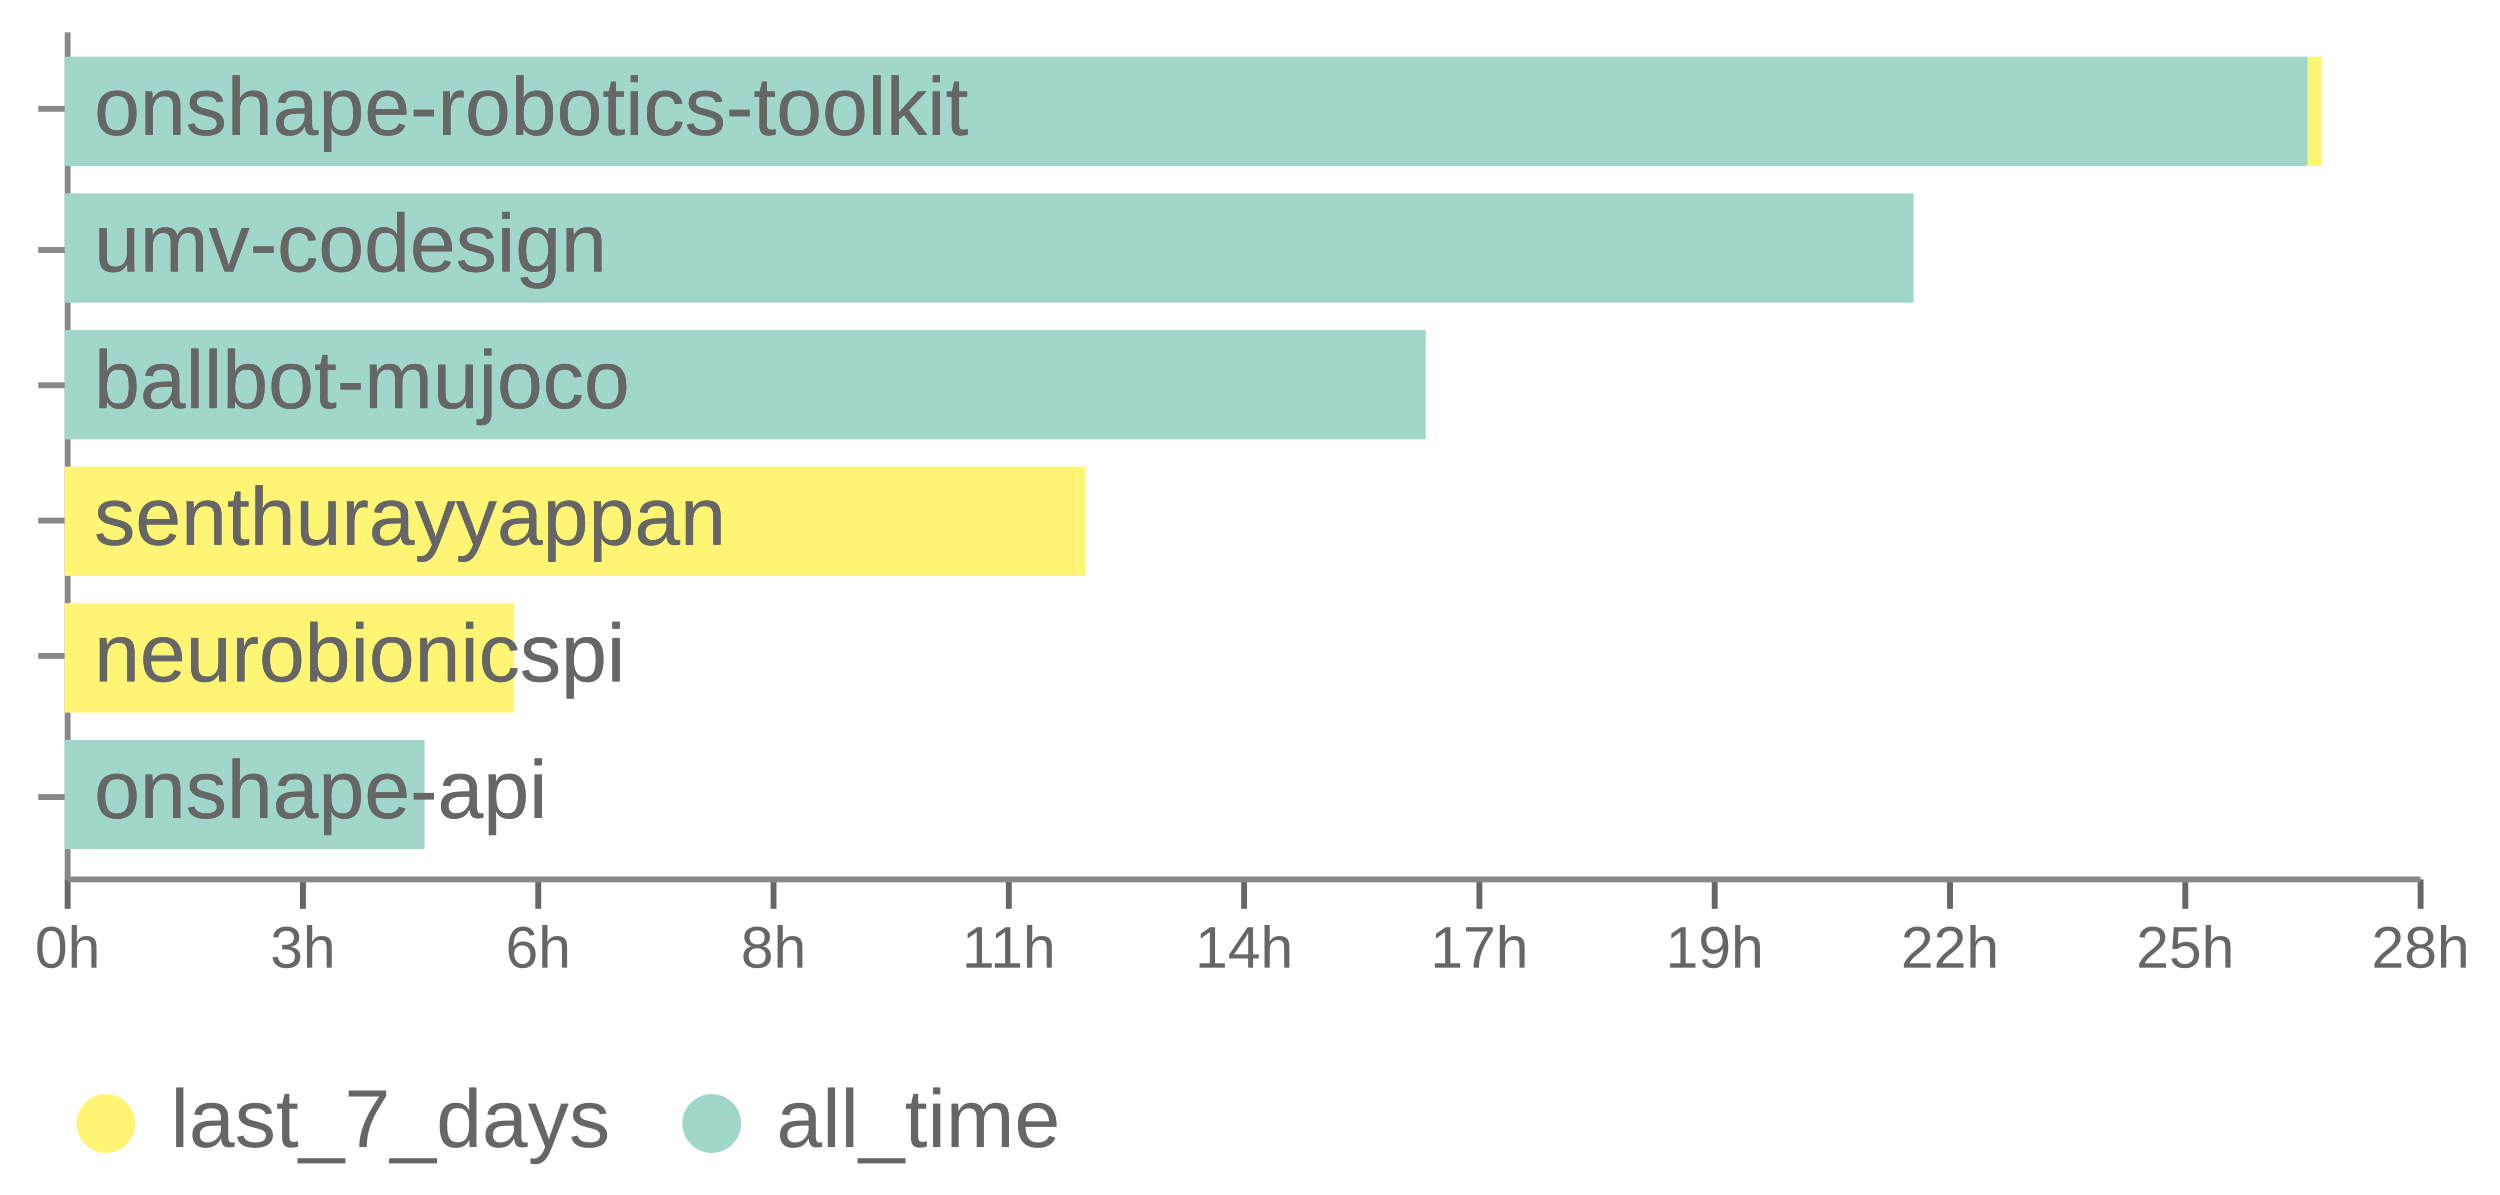
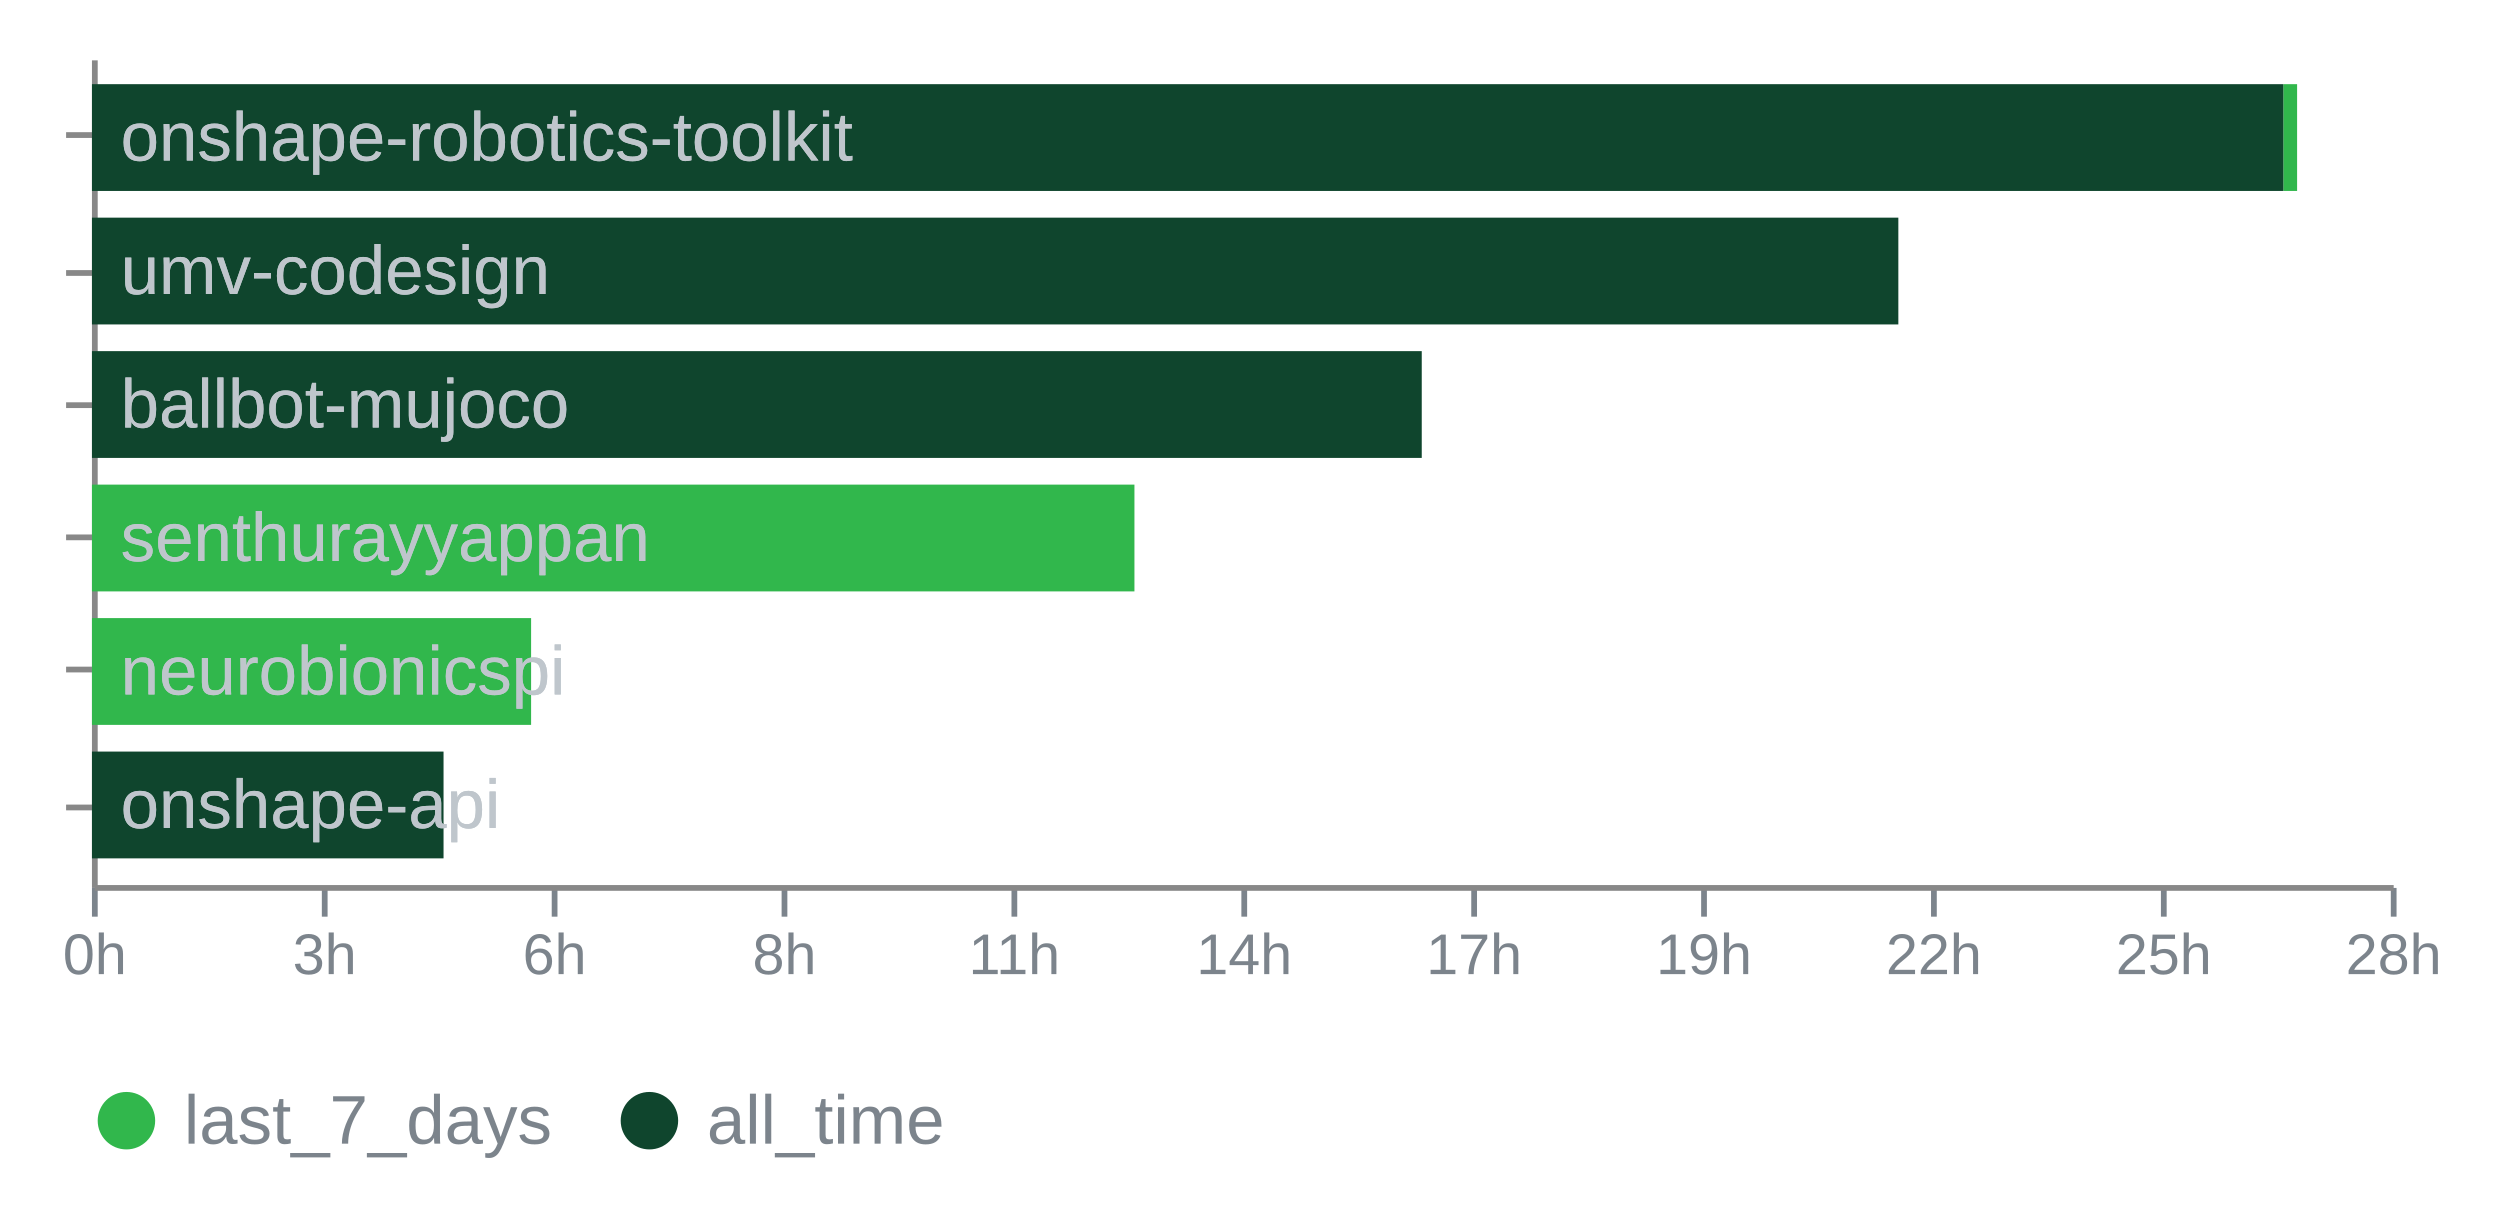
- <svg xmlns="http://www.w3.org/2000/svg" version="1.1" class="marks" width="425" height="203" viewBox="0 0 425 203">
-   <g fill="none" stroke-miterlimit="10" transform="translate(11,5)">
+ <svg xmlns="http://www.w3.org/2000/svg" version="1.1" class="marks" width="435" height="211" viewBox="0 0 435 211">
+   <g fill="none" stroke-miterlimit="10" transform="translate(16,10)">
    <g class="mark-group role-frame root" role="graphics-object" aria-roledescription="group mark container">
      <g transform="translate(0,0)">
        <path class="background" aria-hidden="true" d="M0,0h400v144h-400Z" />
        <g>
          <g class="mark-group role-axis" role="graphics-symbol" aria-roledescription="axis" aria-label="Y-axis for a discrete scale with 6 values: onshape-robotics-toolkit, umv-codesign, ballbot-mujoco, senthurayyappan, neurobionicspi, onshape-api">
            <g transform="translate(0.5,0.5)">
              <path class="background" aria-hidden="true" d="M0,0h0v0h0Z" pointer-events="none" />
              <g>
                <g class="mark-rule role-axis-tick" pointer-events="none">
                  <line transform="translate(0,13)" x2="-5" y2="0" stroke="#888" stroke-width="1" opacity="1" />
                  <line transform="translate(0,37)" x2="-5" y2="0" stroke="#888" stroke-width="1" opacity="1" />
                  <line transform="translate(0,60)" x2="-5" y2="0" stroke="#888" stroke-width="1" opacity="1" />
                  <line transform="translate(0,83)" x2="-5" y2="0" stroke="#888" stroke-width="1" opacity="1" />
                  <line transform="translate(0,106)" x2="-5" y2="0" stroke="#888" stroke-width="1" opacity="1" />
                  <line transform="translate(0,130)" x2="-5" y2="0" stroke="#888" stroke-width="1" opacity="1" />
                </g>
                <g class="mark-rule role-axis-domain" pointer-events="none">
                  <line transform="translate(0,0)" x2="0" y2="144" stroke="#888" stroke-width="1" opacity="1" />
                </g>
              </g>
              <path class="foreground" aria-hidden="true" d="" pointer-events="none" display="none" />
            </g>
          </g>
          <g class="mark-rect role-mark" role="graphics-symbol" aria-roledescription="rect mark container">
-             <path d="M381.296,4.645h2.4v18.581h-2.4Z" fill="#FFF574" />
-             <path d="M0,4.645h381.296v18.581h-381.296Z" fill="#A1D6CB" />
-             <path d="M314.312,27.871h0v18.581h0Z" fill="#FFF574" />
-             <path d="M0,27.871h314.312v18.581h-314.312Z" fill="#A1D6CB" />
-             <path d="M231.384,51.097h0v18.581h0Z" fill="#FFF574" />
-             <path d="M0,51.097h231.384v18.581h-231.384Z" fill="#A1D6CB" />
-             <path d="M0,74.323h173.556v18.581h-173.556Z" fill="#FFF574" />
-             <path d="M0,74.323h0v18.581h0Z" fill="#A1D6CB" />
-             <path d="M0,97.548h76.412v18.581h-76.412Z" fill="#FFF574" />
-             <path d="M0,97.548h0v18.581h0Z" fill="#A1D6CB" />
-             <path d="M61.176,120.774h0v18.581h0Z" fill="#FFF574" />
-             <path d="M0,120.774h61.176v18.581h-61.176Z" fill="#A1D6CB" />
+             <path d="M381.296,4.645h2.4v18.581h-2.4Z" fill="#31b74c" />
+             <path d="M0,4.645h381.296v18.581h-381.296Z" fill="#0f452d" />
+             <path d="M314.312,27.871h0v18.581h0Z" fill="#31b74c" />
+             <path d="M0,27.871h314.312v18.581h-314.312Z" fill="#0f452d" />
+             <path d="M231.384,51.097h0v18.581h0Z" fill="#31b74c" />
+             <path d="M0,51.097h231.384v18.581h-231.384Z" fill="#0f452d" />
+             <path d="M0,74.323h181.392v18.581h-181.392Z" fill="#31b74c" />
+             <path d="M0,74.323h0v18.581h0Z" fill="#0f452d" />
+             <path d="M0,97.548h76.412v18.581h-76.412Z" fill="#31b74c" />
+             <path d="M0,97.548h0v18.581h0Z" fill="#0f452d" />
+             <path d="M61.176,120.774h0v18.581h0Z" fill="#31b74c" />
+             <path d="M0,120.774h61.176v18.581h-61.176Z" fill="#0f452d" />
          </g>
          <g class="mark-text role-mark" role="graphics-object" aria-roledescription="text mark container">
-             <text text-anchor="start" transform="translate(5,17.93548)" font-family="Arial, sans-serif" font-size="14px" fill="#666666">onshape-robotics-toolkit</text>
-             <text text-anchor="start" transform="translate(5,17.93548)" font-family="Arial, sans-serif" font-size="14px" fill="#666666">onshape-robotics-toolkit</text>
-             <text text-anchor="start" transform="translate(5,41.16129)" font-family="Arial, sans-serif" font-size="14px" fill="#666666">umv-codesign</text>
-             <text text-anchor="start" transform="translate(5,41.16129)" font-family="Arial, sans-serif" font-size="14px" fill="#666666">umv-codesign</text>
-             <text text-anchor="start" transform="translate(5,64.3871)" font-family="Arial, sans-serif" font-size="14px" fill="#666666">ballbot-mujoco</text>
-             <text text-anchor="start" transform="translate(5,64.3871)" font-family="Arial, sans-serif" font-size="14px" fill="#666666">ballbot-mujoco</text>
-             <text text-anchor="start" transform="translate(5,87.6129)" font-family="Arial, sans-serif" font-size="14px" fill="#666666">senthurayyappan</text>
-             <text text-anchor="start" transform="translate(5,87.6129)" font-family="Arial, sans-serif" font-size="14px" fill="#666666">senthurayyappan</text>
-             <text text-anchor="start" transform="translate(5,110.8387)" font-family="Arial, sans-serif" font-size="14px" fill="#666666">neurobionicspi</text>
-             <text text-anchor="start" transform="translate(5,110.8387)" font-family="Arial, sans-serif" font-size="14px" fill="#666666">neurobionicspi</text>
-             <text text-anchor="start" transform="translate(5,134.0645)" font-family="Arial, sans-serif" font-size="14px" fill="#666666">onshape-api</text>
-             <text text-anchor="start" transform="translate(5,134.0645)" font-family="Arial, sans-serif" font-size="14px" fill="#666666">onshape-api</text>
+             <text text-anchor="start" transform="translate(5,17.93548)" font-family="Arial, sans-serif" font-size="12px" fill="#bfc6cc">onshape-robotics-toolkit</text>
+             <text text-anchor="start" transform="translate(5,17.93548)" font-family="Arial, sans-serif" font-size="12px" fill="#bfc6cc">onshape-robotics-toolkit</text>
+             <text text-anchor="start" transform="translate(5,41.16129)" font-family="Arial, sans-serif" font-size="12px" fill="#bfc6cc">umv-codesign</text>
+             <text text-anchor="start" transform="translate(5,41.16129)" font-family="Arial, sans-serif" font-size="12px" fill="#bfc6cc">umv-codesign</text>
+             <text text-anchor="start" transform="translate(5,64.3871)" font-family="Arial, sans-serif" font-size="12px" fill="#bfc6cc">ballbot-mujoco</text>
+             <text text-anchor="start" transform="translate(5,64.3871)" font-family="Arial, sans-serif" font-size="12px" fill="#bfc6cc">ballbot-mujoco</text>
+             <text text-anchor="start" transform="translate(5,87.6129)" font-family="Arial, sans-serif" font-size="12px" fill="#bfc6cc">senthurayyappan</text>
+             <text text-anchor="start" transform="translate(5,87.6129)" font-family="Arial, sans-serif" font-size="12px" fill="#bfc6cc">senthurayyappan</text>
+             <text text-anchor="start" transform="translate(5,110.8387)" font-family="Arial, sans-serif" font-size="12px" fill="#bfc6cc">neurobionicspi</text>
+             <text text-anchor="start" transform="translate(5,110.8387)" font-family="Arial, sans-serif" font-size="12px" fill="#bfc6cc">neurobionicspi</text>
+             <text text-anchor="start" transform="translate(5,134.0645)" font-family="Arial, sans-serif" font-size="12px" fill="#bfc6cc">onshape-api</text>
+             <text text-anchor="start" transform="translate(5,134.0645)" font-family="Arial, sans-serif" font-size="12px" fill="#bfc6cc">onshape-api</text>
          </g>
          <g class="mark-group role-legend" role="graphics-symbol" aria-roledescription="legend" aria-label="Symbol legend for fill color with 2 values: last_7_days, all_time">
            <g transform="translate(0,179)">
-               <path class="background" aria-hidden="true" d="M0,0h170v14h-170Z" pointer-events="none" />
+               <path class="background" aria-hidden="true" d="M0,0h149v12h-149Z" pointer-events="none" />
              <g>
                <g class="mark-group role-legend-entry">
                  <g transform="translate(0,0)">
                    <path class="background" aria-hidden="true" d="M0,0h0v0h0Z" pointer-events="none" />
                    <g>
                      <g class="mark-group role-scope" role="graphics-object" aria-roledescription="group mark container">
                        <g transform="translate(0,0)">
-                           <path class="background" aria-hidden="true" d="M0,0h92.717v14h-92.717Z" pointer-events="none" opacity="1" />
+                           <path class="background" aria-hidden="true" d="M0,0h80.043v12h-80.043Z" pointer-events="none" opacity="1" />
                          <g>
                            <g class="mark-symbol role-legend-symbol" pointer-events="none">
-                               <path transform="translate(7,7)" d="M5,0A5,5,0,1,1,-5,0A5,5,0,1,1,5,0" fill="#FFF574" stroke-width="1.5" opacity="1" />
+                               <path transform="translate(6,6)" d="M5,0A5,5,0,1,1,-5,0A5,5,0,1,1,5,0" fill="#31b74c" stroke-width="1.5" opacity="1" />
                            </g>
                            <g class="mark-text role-legend-label" pointer-events="none">
-                               <text text-anchor="start" transform="translate(18,11)" font-family="Arial, sans-serif" font-size="14px" fill="#666666" opacity="1">last_7_days</text>
+                               <text text-anchor="start" transform="translate(16,10)" font-family="Arial, sans-serif" font-size="12px" fill="#7c848c" opacity="1">last_7_days</text>
                            </g>
                          </g>
                          <path class="foreground" aria-hidden="true" d="" pointer-events="none" display="none" />
                        </g>
-                         <g transform="translate(103,0)">
-                           <path class="background" aria-hidden="true" d="M0,0h66.241v14h-66.241Z" pointer-events="none" opacity="1" />
+                         <g transform="translate(91,0)">
+                           <path class="background" aria-hidden="true" d="M0,0h57.35v12h-57.35Z" pointer-events="none" opacity="1" />
                          <g>
                            <g class="mark-symbol role-legend-symbol" pointer-events="none">
-                               <path transform="translate(7,7)" d="M5,0A5,5,0,1,1,-5,0A5,5,0,1,1,5,0" fill="#A1D6CB" stroke-width="1.5" opacity="1" />
+                               <path transform="translate(6,6)" d="M5,0A5,5,0,1,1,-5,0A5,5,0,1,1,5,0" fill="#0f452d" stroke-width="1.5" opacity="1" />
                            </g>
                            <g class="mark-text role-legend-label" pointer-events="none">
-                               <text text-anchor="start" transform="translate(18,11)" font-family="Arial, sans-serif" font-size="14px" fill="#666666" opacity="1">all_time</text>
+                               <text text-anchor="start" transform="translate(16,10)" font-family="Arial, sans-serif" font-size="12px" fill="#7c848c" opacity="1">all_time</text>
                            </g>
                          </g>
                          <path class="foreground" aria-hidden="true" d="" pointer-events="none" display="none" />
                        </g>
                      </g>
                    </g>
                    <path class="foreground" aria-hidden="true" d="" pointer-events="none" display="none" />
                  </g>
                </g>
              </g>
              <path class="foreground" aria-hidden="true" d="" pointer-events="none" display="none" />
            </g>
          </g>
          <g class="mark-group role-axis" role="graphics-symbol" aria-roledescription="axis" aria-label="X-axis for a linear scale with values from 0k to 100k">
            <g transform="translate(0.5,144.5)">
              <path class="background" aria-hidden="true" d="M0,0h0v0h0Z" pointer-events="none" />
              <g>
                <g class="mark-rule role-axis-tick" pointer-events="none">
-                   <line transform="translate(0,0)" x2="0" y2="5" stroke="#666666" stroke-width="1" opacity="1" />
-                   <line transform="translate(40,0)" x2="0" y2="5" stroke="#666666" stroke-width="1" opacity="1" />
-                   <line transform="translate(80,0)" x2="0" y2="5" stroke="#666666" stroke-width="1" opacity="1" />
-                   <line transform="translate(120,0)" x2="0" y2="5" stroke="#666666" stroke-width="1" opacity="1" />
-                   <line transform="translate(160,0)" x2="0" y2="5" stroke="#666666" stroke-width="1" opacity="1" />
-                   <line transform="translate(200,0)" x2="0" y2="5" stroke="#666666" stroke-width="1" opacity="1" />
-                   <line transform="translate(240,0)" x2="0" y2="5" stroke="#666666" stroke-width="1" opacity="1" />
-                   <line transform="translate(280,0)" x2="0" y2="5" stroke="#666666" stroke-width="1" opacity="1" />
-                   <line transform="translate(320,0)" x2="0" y2="5" stroke="#666666" stroke-width="1" opacity="1" />
-                   <line transform="translate(360,0)" x2="0" y2="5" stroke="#666666" stroke-width="1" opacity="1" />
-                   <line transform="translate(400,0)" x2="0" y2="5" stroke="#666666" stroke-width="1" opacity="1" />
+                   <line transform="translate(0,0)" x2="0" y2="5" stroke="#7c848c" stroke-width="1" opacity="1" />
+                   <line transform="translate(40,0)" x2="0" y2="5" stroke="#7c848c" stroke-width="1" opacity="1" />
+                   <line transform="translate(80,0)" x2="0" y2="5" stroke="#7c848c" stroke-width="1" opacity="1" />
+                   <line transform="translate(120,0)" x2="0" y2="5" stroke="#7c848c" stroke-width="1" opacity="1" />
+                   <line transform="translate(160,0)" x2="0" y2="5" stroke="#7c848c" stroke-width="1" opacity="1" />
+                   <line transform="translate(200,0)" x2="0" y2="5" stroke="#7c848c" stroke-width="1" opacity="1" />
+                   <line transform="translate(240,0)" x2="0" y2="5" stroke="#7c848c" stroke-width="1" opacity="1" />
+                   <line transform="translate(280,0)" x2="0" y2="5" stroke="#7c848c" stroke-width="1" opacity="1" />
+                   <line transform="translate(320,0)" x2="0" y2="5" stroke="#7c848c" stroke-width="1" opacity="1" />
+                   <line transform="translate(360,0)" x2="0" y2="5" stroke="#7c848c" stroke-width="1" opacity="1" />
+                   <line transform="translate(400,0)" x2="0" y2="5" stroke="#7c848c" stroke-width="1" opacity="1" />
                </g>
                <g class="mark-text role-axis-label" pointer-events="none">
-                   <text text-anchor="middle" transform="translate(0,15)" font-family="Arial, sans-serif" font-size="10px" fill="#666666" opacity="1">0h</text>
-                   <text text-anchor="middle" transform="translate(40,15)" font-family="Arial, sans-serif" font-size="10px" fill="#666666" opacity="1">3h</text>
-                   <text text-anchor="middle" transform="translate(80,15)" font-family="Arial, sans-serif" font-size="10px" fill="#666666" opacity="1">6h</text>
-                   <text text-anchor="middle" transform="translate(120,15)" font-family="Arial, sans-serif" font-size="10px" fill="#666666" opacity="1">8h</text>
-                   <text text-anchor="middle" transform="translate(160,15)" font-family="Arial, sans-serif" font-size="10px" fill="#666666" opacity="1">11h</text>
-                   <text text-anchor="middle" transform="translate(200,15)" font-family="Arial, sans-serif" font-size="10px" fill="#666666" opacity="1">14h</text>
-                   <text text-anchor="middle" transform="translate(240,15)" font-family="Arial, sans-serif" font-size="10px" fill="#666666" opacity="1">17h</text>
-                   <text text-anchor="middle" transform="translate(280,15)" font-family="Arial, sans-serif" font-size="10px" fill="#666666" opacity="1">19h</text>
-                   <text text-anchor="middle" transform="translate(320,15)" font-family="Arial, sans-serif" font-size="10px" fill="#666666" opacity="1">22h</text>
-                   <text text-anchor="middle" transform="translate(360,15)" font-family="Arial, sans-serif" font-size="10px" fill="#666666" opacity="1">25h</text>
-                   <text text-anchor="middle" transform="translate(400,15)" font-family="Arial, sans-serif" font-size="10px" fill="#666666" opacity="1">28h</text>
+                   <text text-anchor="middle" transform="translate(0,15)" font-family="Arial, sans-serif" font-size="10px" fill="#7c848c" opacity="1">0h</text>
+                   <text text-anchor="middle" transform="translate(40,15)" font-family="Arial, sans-serif" font-size="10px" fill="#7c848c" opacity="1">3h</text>
+                   <text text-anchor="middle" transform="translate(80,15)" font-family="Arial, sans-serif" font-size="10px" fill="#7c848c" opacity="1">6h</text>
+                   <text text-anchor="middle" transform="translate(120,15)" font-family="Arial, sans-serif" font-size="10px" fill="#7c848c" opacity="1">8h</text>
+                   <text text-anchor="middle" transform="translate(160,15)" font-family="Arial, sans-serif" font-size="10px" fill="#7c848c" opacity="1">11h</text>
+                   <text text-anchor="middle" transform="translate(200,15)" font-family="Arial, sans-serif" font-size="10px" fill="#7c848c" opacity="1">14h</text>
+                   <text text-anchor="middle" transform="translate(240,15)" font-family="Arial, sans-serif" font-size="10px" fill="#7c848c" opacity="1">17h</text>
+                   <text text-anchor="middle" transform="translate(280,15)" font-family="Arial, sans-serif" font-size="10px" fill="#7c848c" opacity="1">19h</text>
+                   <text text-anchor="middle" transform="translate(320,15)" font-family="Arial, sans-serif" font-size="10px" fill="#7c848c" opacity="1">22h</text>
+                   <text text-anchor="middle" transform="translate(360,15)" font-family="Arial, sans-serif" font-size="10px" fill="#7c848c" opacity="1">25h</text>
+                   <text text-anchor="middle" transform="translate(400,15)" font-family="Arial, sans-serif" font-size="10px" fill="#7c848c" opacity="1">28h</text>
                </g>
                <g class="mark-rule role-axis-domain" pointer-events="none">
                  <line transform="translate(0,0)" x2="400" y2="0" stroke="#888" stroke-width="1" opacity="1" />
                </g>
              </g>
              <path class="foreground" aria-hidden="true" d="" pointer-events="none" display="none" />
            </g>
          </g>
        </g>
        <path class="foreground" aria-hidden="true" d="" display="none" />
      </g>
    </g>
  </g>
</svg>
